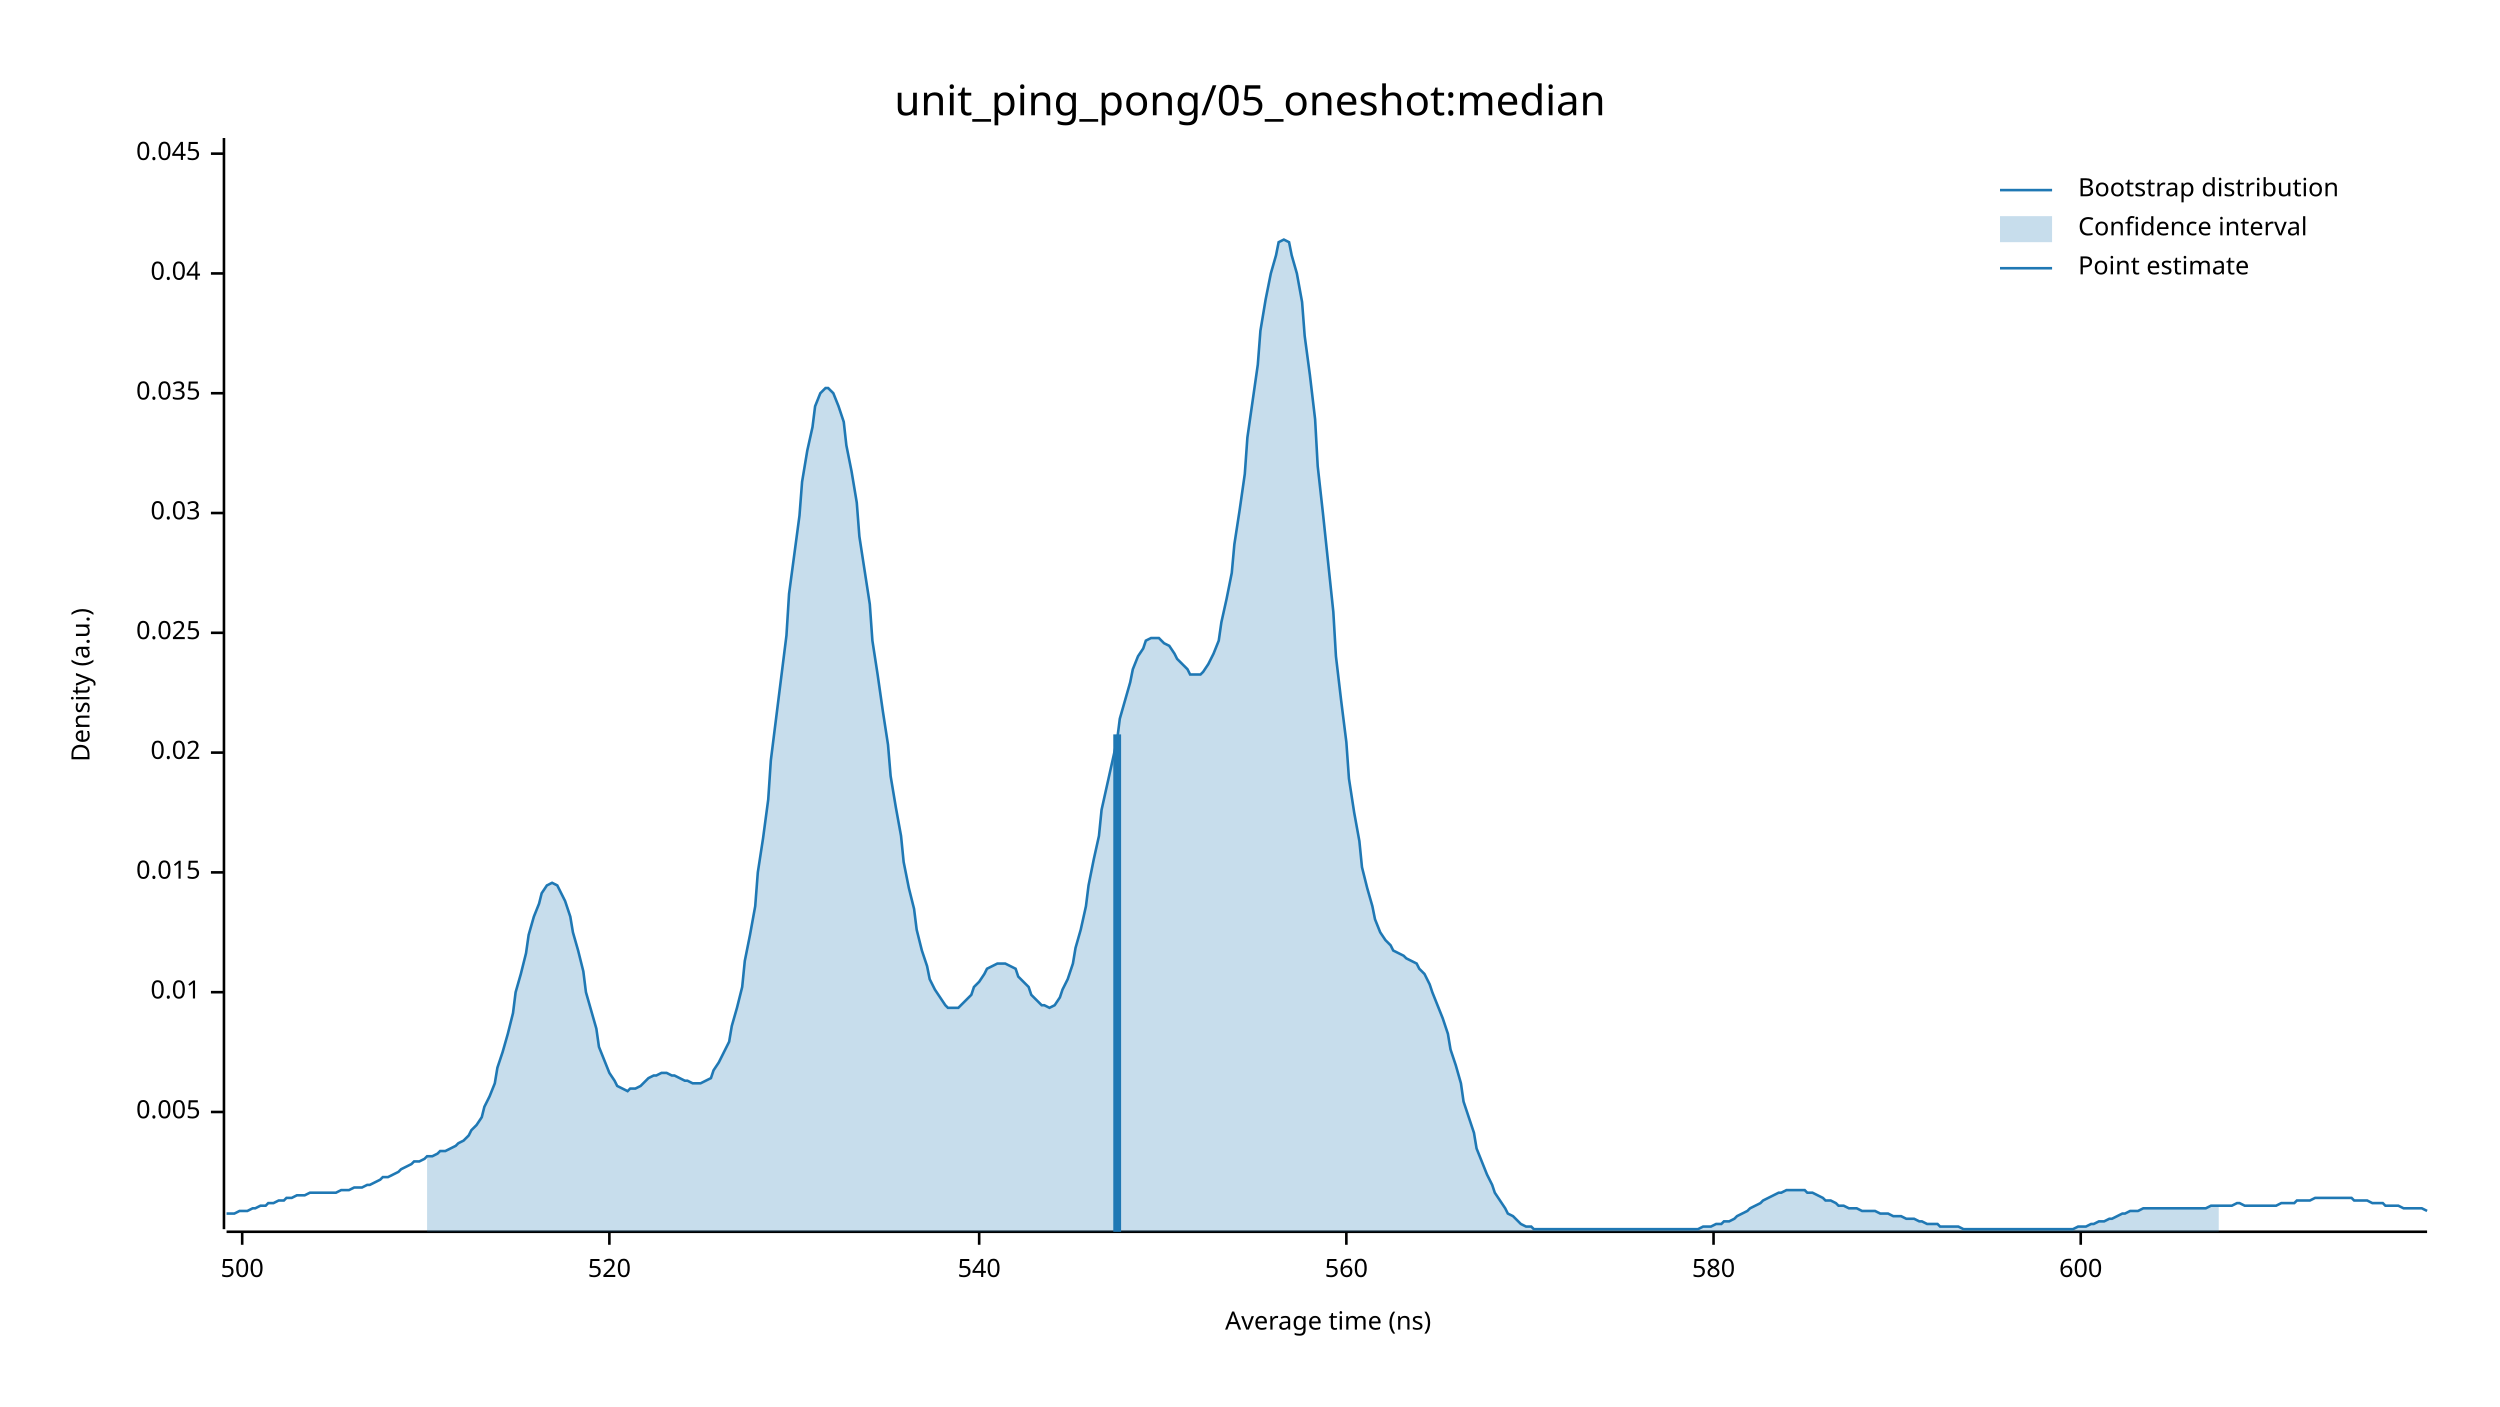
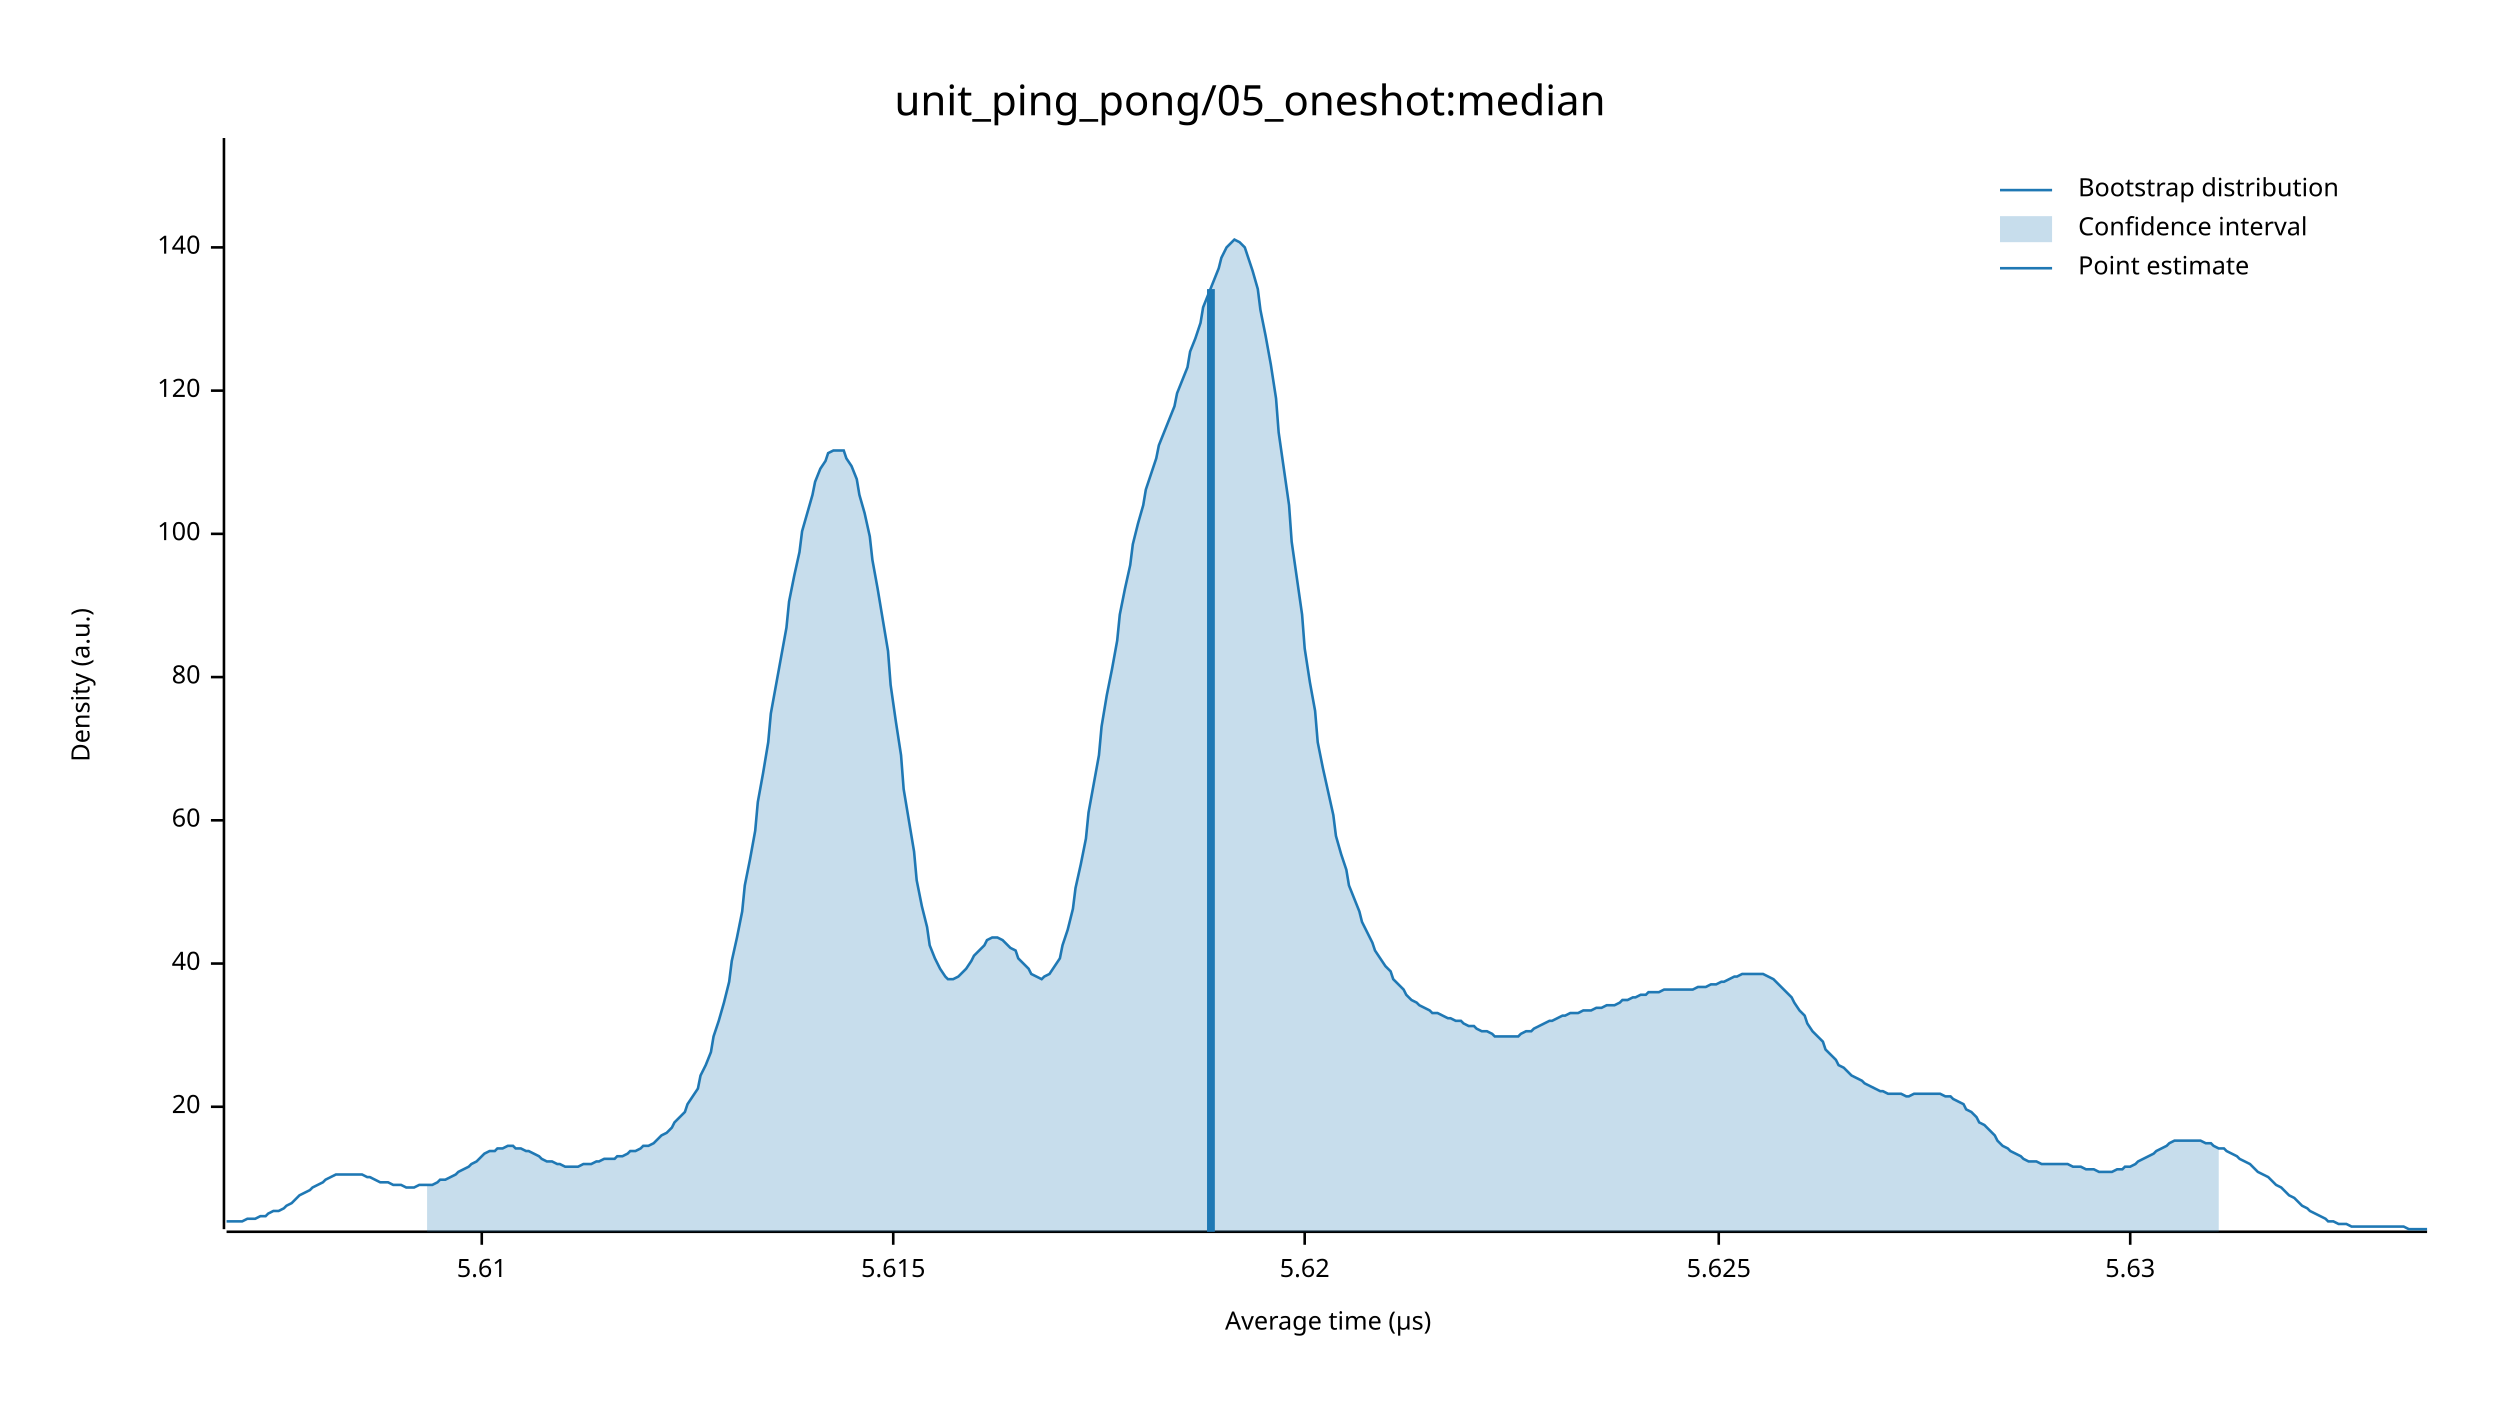
<svg xmlns="http://www.w3.org/2000/svg" width="960" height="540" viewBox="0 0 960 540">
  <text x="480" y="32" dy="0.76em" text-anchor="middle" font-family="sans-serif" font-size="16.129" opacity="1" fill="#000000">
unit_ping_pong/05_oneshot:median
</text>
  <text x="27" y="263" dy="0.76em" text-anchor="middle" font-family="sans-serif" font-size="9.677" opacity="1" fill="#000000" transform="rotate(270, 27, 263)">
Density (a.u.)
</text>
  <text x="510" y="513" dy="-0.5ex" text-anchor="middle" font-family="sans-serif" font-size="9.677" opacity="1" fill="#000000">
- Average time (ns)
+ Average time (µs)
</text>
  <polyline fill="none" opacity="1" stroke="#000000" stroke-width="1" points="86,53 86,472 " />
-   <text x="77" y="427" dy="0.5ex" text-anchor="end" font-family="sans-serif" font-size="9.677" opacity="1" fill="#000000">
- 0.005
+   <text x="77" y="425" dy="0.5ex" text-anchor="end" font-family="sans-serif" font-size="9.677" opacity="1" fill="#000000">
+ 20
</text>
-   <polyline fill="none" opacity="1" stroke="#000000" stroke-width="1" points="81,427 86,427 " />
-   <text x="77" y="381" dy="0.5ex" text-anchor="end" font-family="sans-serif" font-size="9.677" opacity="1" fill="#000000">
- 0.01
+   <polyline fill="none" opacity="1" stroke="#000000" stroke-width="1" points="81,425 86,425 " />
+   <text x="77" y="370" dy="0.5ex" text-anchor="end" font-family="sans-serif" font-size="9.677" opacity="1" fill="#000000">
+ 40
</text>
-   <polyline fill="none" opacity="1" stroke="#000000" stroke-width="1" points="81,381 86,381 " />
-   <text x="77" y="335" dy="0.5ex" text-anchor="end" font-family="sans-serif" font-size="9.677" opacity="1" fill="#000000">
- 0.015
+   <polyline fill="none" opacity="1" stroke="#000000" stroke-width="1" points="81,370 86,370 " />
+   <text x="77" y="315" dy="0.5ex" text-anchor="end" font-family="sans-serif" font-size="9.677" opacity="1" fill="#000000">
+ 60
</text>
-   <polyline fill="none" opacity="1" stroke="#000000" stroke-width="1" points="81,335 86,335 " />
-   <text x="77" y="289" dy="0.5ex" text-anchor="end" font-family="sans-serif" font-size="9.677" opacity="1" fill="#000000">
- 0.02
+   <polyline fill="none" opacity="1" stroke="#000000" stroke-width="1" points="81,315 86,315 " />
+   <text x="77" y="260" dy="0.5ex" text-anchor="end" font-family="sans-serif" font-size="9.677" opacity="1" fill="#000000">
+ 80
</text>
-   <polyline fill="none" opacity="1" stroke="#000000" stroke-width="1" points="81,289 86,289 " />
-   <text x="77" y="243" dy="0.5ex" text-anchor="end" font-family="sans-serif" font-size="9.677" opacity="1" fill="#000000">
- 0.025
+   <polyline fill="none" opacity="1" stroke="#000000" stroke-width="1" points="81,260 86,260 " />
+   <text x="77" y="205" dy="0.5ex" text-anchor="end" font-family="sans-serif" font-size="9.677" opacity="1" fill="#000000">
+ 100
</text>
-   <polyline fill="none" opacity="1" stroke="#000000" stroke-width="1" points="81,243 86,243 " />
-   <text x="77" y="197" dy="0.5ex" text-anchor="end" font-family="sans-serif" font-size="9.677" opacity="1" fill="#000000">
- 0.03
+   <polyline fill="none" opacity="1" stroke="#000000" stroke-width="1" points="81,205 86,205 " />
+   <text x="77" y="150" dy="0.5ex" text-anchor="end" font-family="sans-serif" font-size="9.677" opacity="1" fill="#000000">
+ 120
</text>
-   <polyline fill="none" opacity="1" stroke="#000000" stroke-width="1" points="81,197 86,197 " />
-   <text x="77" y="151" dy="0.5ex" text-anchor="end" font-family="sans-serif" font-size="9.677" opacity="1" fill="#000000">
- 0.035
+   <polyline fill="none" opacity="1" stroke="#000000" stroke-width="1" points="81,150 86,150 " />
+   <text x="77" y="95" dy="0.5ex" text-anchor="end" font-family="sans-serif" font-size="9.677" opacity="1" fill="#000000">
+ 140
</text>
-   <polyline fill="none" opacity="1" stroke="#000000" stroke-width="1" points="81,151 86,151 " />
-   <text x="77" y="105" dy="0.5ex" text-anchor="end" font-family="sans-serif" font-size="9.677" opacity="1" fill="#000000">
- 0.04
+   <polyline fill="none" opacity="1" stroke="#000000" stroke-width="1" points="81,95 86,95 " />
+   <polyline fill="none" opacity="1" stroke="#000000" stroke-width="1" points="87,473 932,473 " />
+   <text x="185" y="483" dy="0.76em" text-anchor="middle" font-family="sans-serif" font-size="9.677" opacity="1" fill="#000000">
+ 5.61
</text>
-   <polyline fill="none" opacity="1" stroke="#000000" stroke-width="1" points="81,105 86,105 " />
-   <text x="77" y="59" dy="0.5ex" text-anchor="end" font-family="sans-serif" font-size="9.677" opacity="1" fill="#000000">
- 0.045
+   <polyline fill="none" opacity="1" stroke="#000000" stroke-width="1" points="185,473 185,478 " />
+   <text x="343" y="483" dy="0.76em" text-anchor="middle" font-family="sans-serif" font-size="9.677" opacity="1" fill="#000000">
+ 5.615
</text>
-   <polyline fill="none" opacity="1" stroke="#000000" stroke-width="1" points="81,59 86,59 " />
-   <polyline fill="none" opacity="1" stroke="#000000" stroke-width="1" points="87,473 932,473 " />
-   <text x="93" y="483" dy="0.76em" text-anchor="middle" font-family="sans-serif" font-size="9.677" opacity="1" fill="#000000">
- 500
+   <polyline fill="none" opacity="1" stroke="#000000" stroke-width="1" points="343,473 343,478 " />
+   <text x="501" y="483" dy="0.76em" text-anchor="middle" font-family="sans-serif" font-size="9.677" opacity="1" fill="#000000">
+ 5.62
</text>
-   <polyline fill="none" opacity="1" stroke="#000000" stroke-width="1" points="93,473 93,478 " />
-   <text x="234" y="483" dy="0.76em" text-anchor="middle" font-family="sans-serif" font-size="9.677" opacity="1" fill="#000000">
- 520
+   <polyline fill="none" opacity="1" stroke="#000000" stroke-width="1" points="501,473 501,478 " />
+   <text x="660" y="483" dy="0.76em" text-anchor="middle" font-family="sans-serif" font-size="9.677" opacity="1" fill="#000000">
+ 5.625
</text>
-   <polyline fill="none" opacity="1" stroke="#000000" stroke-width="1" points="234,473 234,478 " />
-   <text x="376" y="483" dy="0.76em" text-anchor="middle" font-family="sans-serif" font-size="9.677" opacity="1" fill="#000000">
- 540
+   <polyline fill="none" opacity="1" stroke="#000000" stroke-width="1" points="660,473 660,478 " />
+   <text x="818" y="483" dy="0.76em" text-anchor="middle" font-family="sans-serif" font-size="9.677" opacity="1" fill="#000000">
+ 5.63
</text>
-   <polyline fill="none" opacity="1" stroke="#000000" stroke-width="1" points="376,473 376,478 " />
-   <text x="517" y="483" dy="0.76em" text-anchor="middle" font-family="sans-serif" font-size="9.677" opacity="1" fill="#000000">
- 560
- </text>
-   <polyline fill="none" opacity="1" stroke="#000000" stroke-width="1" points="517,473 517,478 " />
-   <text x="658" y="483" dy="0.76em" text-anchor="middle" font-family="sans-serif" font-size="9.677" opacity="1" fill="#000000">
- 580
- </text>
-   <polyline fill="none" opacity="1" stroke="#000000" stroke-width="1" points="658,473 658,478 " />
-   <text x="799" y="483" dy="0.76em" text-anchor="middle" font-family="sans-serif" font-size="9.677" opacity="1" fill="#000000">
- 600
- </text>
-   <polyline fill="none" opacity="1" stroke="#000000" stroke-width="1" points="799,473 799,478 " />
-   <polyline fill="none" opacity="1" stroke="#1F78B4" stroke-width="1" points="87,466 88,466 90,466 92,465 93,465 95,465 97,464 98,464 100,463 102,463 103,462 105,462 107,461 109,461 110,460 112,460 114,459 115,459 117,459 119,458 120,458 122,458 124,458 125,458 127,458 129,458 131,457 132,457 134,457 136,456 137,456 139,456 141,455 142,455 144,454 146,453 147,452 149,452 151,451 153,450 154,449 156,448 158,447 159,446 161,446 163,445 164,444 166,444 168,443 169,442 171,442 173,441 175,440 176,439 178,438 180,436 181,434 183,432 185,429 186,425 188,421 190,416 191,410 193,404 195,397 197,389 198,381 200,374 202,366 203,359 205,352 207,347 208,343 210,340 212,339 214,340 215,342 217,346 219,352 220,358 222,365 224,373 225,381 227,388 229,395 230,402 232,407 234,412 236,415 237,417 239,418 241,419 242,418 244,418 246,417 247,416 249,414 251,413 252,413 254,412 256,412 258,413 259,413 261,414 263,415 264,415 266,416 268,416 269,416 271,415 273,414 274,411 276,408 278,404 280,400 281,394 283,387 285,379 286,369 288,359 290,348 291,335 293,322 295,307 296,292 298,276 300,260 302,244 303,228 305,213 307,198 308,185 310,173 312,164 313,156 315,151 317,149 318,149 320,151 322,156 324,162 325,171 327,181 329,193 330,206 332,219 334,232 335,246 337,259 339,273 341,286 342,298 344,310 346,321 347,331 349,341 351,349 352,357 354,365 356,371 357,376 359,380 361,383 363,386 364,387 366,387 368,387 369,386 371,384 373,382 374,379 376,377 378,374 379,372 381,371 383,370 385,370 386,370 388,371 390,372 391,375 393,377 395,379 396,382 398,384 400,386 401,386 403,387 405,386 407,383 408,380 410,376 412,370 413,364 415,357 417,348 418,340 420,330 422,321 423,311 425,302 427,293 429,284 430,276 432,269 434,262 435,257 437,252 439,249 440,246 442,245 444,245 445,245 447,247 449,248 451,251 452,253 454,255 456,257 457,259 459,259 461,259 462,258 464,255 466,251 468,246 469,239 471,230 473,220 474,209 476,196 478,182 479,168 481,154 483,140 484,127 486,115 488,105 490,98 491,93 493,92 495,93 496,98 498,105 500,116 501,129 503,144 505,161 506,179 508,197 510,216 512,235 513,252 515,269 517,285 518,299 520,312 522,323 523,333 525,341 527,348 528,353 530,358 532,361 534,363 535,365 537,366 539,367 540,368 542,369 544,370 545,372 547,374 549,378 550,381 552,386 554,391 556,397 557,403 559,409 561,416 562,423 564,429 566,435 567,441 569,446 571,451 573,455 574,458 576,461 578,464 579,466 581,467 583,469 584,470 586,471 588,471 589,472 591,472 593,472 595,472 596,472 598,472 600,472 601,472 603,472 605,472 606,472 608,472 610,472 611,472 613,472 615,472 617,472 618,472 620,472 622,472 623,472 625,472 627,472 628,472 630,472 632,472 633,472 635,472 637,472 639,472 640,472 642,472 644,472 645,472 647,472 649,472 650,472 652,472 654,471 655,471 657,471 659,470 661,470 662,469 664,469 666,468 667,467 669,466 671,465 672,464 674,463 676,462 677,461 679,460 681,459 683,458 684,458 686,457 688,457 689,457 691,457 693,457 694,458 696,458 698,459 700,460 701,461 703,461 705,462 706,463 708,463 710,464 711,464 713,464 715,465 716,465 718,465 720,465 722,466 723,466 725,466 727,467 728,467 730,467 732,468 733,468 735,468 737,469 738,469 740,470 742,470 744,470 745,471 747,471 749,471 750,471 752,471 754,472 755,472 757,472 759,472 760,472 762,472 764,472 766,472 767,472 769,472 771,472 772,472 774,472 776,472 777,472 779,472 781,472 782,472 784,472 786,472 788,472 789,472 791,472 793,472 794,472 796,472 798,471 799,471 801,471 803,470 804,470 806,469 808,469 810,468 811,468 813,467 815,466 816,466 818,465 820,465 821,465 823,464 825,464 827,464 828,464 830,464 832,464 833,464 835,464 837,464 838,464 840,464 842,464 843,464 845,464 847,464 849,463 850,463 852,463 854,463 855,463 857,463 859,462 860,462 862,463 864,463 865,463 867,463 869,463 871,463 872,463 874,463 876,462 877,462 879,462 881,462 882,461 884,461 886,461 887,461 889,460 891,460 893,460 894,460 896,460 898,460 899,460 901,460 903,460 904,461 906,461 908,461 909,461 911,462 913,462 915,462 916,463 918,463 920,463 921,463 923,464 925,464 926,464 928,464 930,464 932,465 " />
-   <polygon opacity="0.25" fill="#1F78B4" points="164,444 166,444 168,443 169,442 171,442 173,441 175,440 176,439 178,438 180,436 181,434 183,432 185,429 186,425 188,421 190,416 191,410 193,404 195,397 197,389 198,381 200,374 202,366 203,359 205,352 207,347 208,343 210,340 212,339 214,340 215,342 217,346 219,352 220,358 222,365 224,373 225,381 227,388 229,395 230,402 232,407 234,412 236,415 237,417 239,418 241,419 242,418 244,418 246,417 247,416 249,414 251,413 252,413 254,412 256,412 258,413 259,413 261,414 263,415 264,415 266,416 268,416 269,416 271,415 273,414 274,411 276,408 278,404 280,400 281,394 283,387 285,379 286,369 288,359 290,348 291,335 293,322 295,307 296,292 298,276 300,260 302,244 303,228 305,213 307,198 308,185 310,173 312,164 313,156 315,151 317,149 318,149 320,151 322,156 324,162 325,171 327,181 329,193 330,206 332,219 334,232 335,246 337,259 339,273 341,286 342,298 344,310 346,321 347,331 349,341 351,349 352,357 354,365 356,371 357,376 359,380 361,383 363,386 364,387 366,387 368,387 369,386 371,384 373,382 374,379 376,377 378,374 379,372 381,371 383,370 385,370 386,370 388,371 390,372 391,375 393,377 395,379 396,382 398,384 400,386 401,386 403,387 405,386 407,383 408,380 410,376 412,370 413,364 415,357 417,348 418,340 420,330 422,321 423,311 425,302 427,293 429,284 430,276 432,269 434,262 435,257 437,252 439,249 440,246 442,245 444,245 445,245 447,247 449,248 451,251 452,253 454,255 456,257 457,259 459,259 461,259 462,258 464,255 466,251 468,246 469,239 471,230 473,220 474,209 476,196 478,182 479,168 481,154 483,140 484,127 486,115 488,105 490,98 491,93 493,92 495,93 496,98 498,105 500,116 501,129 503,144 505,161 506,179 508,197 510,216 512,235 513,252 515,269 517,285 518,299 520,312 522,323 523,333 525,341 527,348 528,353 530,358 532,361 534,363 535,365 537,366 539,367 540,368 542,369 544,370 545,372 547,374 549,378 550,381 552,386 554,391 556,397 557,403 559,409 561,416 562,423 564,429 566,435 567,441 569,446 571,451 573,455 574,458 576,461 578,464 579,466 581,467 583,469 584,470 586,471 588,471 589,472 591,472 593,472 595,472 596,472 598,472 600,472 601,472 603,472 605,472 606,472 608,472 610,472 611,472 613,472 615,472 617,472 618,472 620,472 622,472 623,472 625,472 627,472 628,472 630,472 632,472 633,472 635,472 637,472 639,472 640,472 642,472 644,472 645,472 647,472 649,472 650,472 652,472 654,471 655,471 657,471 659,470 661,470 662,469 664,469 666,468 667,467 669,466 671,465 672,464 674,463 676,462 677,461 679,460 681,459 683,458 684,458 686,457 688,457 689,457 691,457 693,457 694,458 696,458 698,459 700,460 701,461 703,461 705,462 706,463 708,463 710,464 711,464 713,464 715,465 716,465 718,465 720,465 722,466 723,466 725,466 727,467 728,467 730,467 732,468 733,468 735,468 737,469 738,469 740,470 742,470 744,470 745,471 747,471 749,471 750,471 752,471 754,472 755,472 757,472 759,472 760,472 762,472 764,472 766,472 767,472 769,472 771,472 772,472 774,472 776,472 777,472 779,472 781,472 782,472 784,472 786,472 788,472 789,472 791,472 793,472 794,472 796,472 798,471 799,471 801,471 803,470 804,470 806,469 808,469 810,468 811,468 813,467 815,466 816,466 818,465 820,465 821,465 823,464 825,464 827,464 828,464 830,464 832,464 833,464 835,464 837,464 838,464 840,464 842,464 843,464 845,464 847,464 849,463 850,463 852,463 852,473 164,473 " />
-   <polyline fill="none" opacity="1" stroke="#1F78B4" stroke-width="3" points="429,473 429,282 " />
+   <polyline fill="none" opacity="1" stroke="#000000" stroke-width="1" points="818,473 818,478 " />
+   <polyline fill="none" opacity="1" stroke="#1F78B4" stroke-width="1" points="87,469 88,469 90,469 92,469 93,469 95,468 97,468 98,468 100,467 102,467 103,466 105,465 107,465 109,464 110,463 112,462 114,460 115,459 117,458 119,457 120,456 122,455 124,454 125,453 127,452 129,451 131,451 132,451 134,451 136,451 137,451 139,451 141,452 142,452 144,453 146,454 147,454 149,454 151,455 153,455 154,455 156,456 158,456 159,456 161,455 163,455 164,455 166,455 168,454 169,453 171,453 173,452 175,451 176,450 178,449 180,448 181,447 183,446 185,444 186,443 188,442 190,442 191,441 193,441 195,440 197,440 198,441 200,441 202,442 203,442 205,443 207,444 208,445 210,446 212,446 214,447 215,447 217,448 219,448 220,448 222,448 224,447 225,447 227,447 229,446 230,446 232,445 234,445 236,445 237,444 239,444 241,443 242,442 244,442 246,441 247,440 249,440 251,439 252,438 254,436 256,435 258,433 259,431 261,429 263,427 264,424 266,421 268,418 269,413 271,409 273,404 274,398 276,392 278,385 280,377 281,369 283,360 285,350 286,340 288,330 290,319 291,308 293,297 295,285 296,274 298,263 300,252 302,241 303,231 305,221 307,212 308,204 310,197 312,190 313,185 315,180 317,177 318,174 320,173 322,173 324,173 325,176 327,179 329,184 330,190 332,197 334,206 335,215 337,226 339,238 341,250 342,263 344,277 346,290 347,303 349,315 351,327 352,338 354,348 356,356 357,363 359,368 361,372 363,375 364,376 366,376 368,375 369,374 371,372 373,369 374,367 376,365 378,363 379,361 381,360 383,360 385,361 386,362 388,364 390,365 391,368 393,370 395,372 396,374 398,375 400,376 401,375 403,374 405,371 407,368 408,363 410,357 412,349 413,341 415,332 417,322 418,312 420,301 422,290 423,279 425,267 427,257 429,246 430,236 432,226 434,217 435,209 437,201 439,194 440,188 442,182 444,176 445,171 447,166 449,161 451,156 452,151 454,146 456,141 457,135 459,130 461,124 462,118 464,113 466,108 468,103 469,99 471,95 473,93 474,92 476,93 478,95 479,98 481,104 483,111 484,119 486,129 488,140 490,153 491,166 493,180 495,194 496,208 498,222 500,236 501,249 503,262 505,273 506,285 508,295 510,304 512,313 513,321 515,328 517,334 518,340 520,345 522,350 523,354 525,358 527,362 528,365 530,368 532,371 534,373 535,376 537,378 539,380 540,382 542,384 544,385 545,386 547,387 549,388 550,389 552,389 554,390 556,391 557,391 559,392 561,392 562,393 564,394 566,394 567,395 569,396 571,396 573,397 574,398 576,398 578,398 579,398 581,398 583,398 584,397 586,396 588,396 589,395 591,394 593,393 595,392 596,392 598,391 600,390 601,390 603,389 605,389 606,389 608,388 610,388 611,388 613,387 615,387 617,386 618,386 620,386 622,385 623,384 625,384 627,383 628,383 630,382 632,382 633,381 635,381 637,381 639,380 640,380 642,380 644,380 645,380 647,380 649,380 650,380 652,379 654,379 655,379 657,378 659,378 661,377 662,377 664,376 666,375 667,375 669,374 671,374 672,374 674,374 676,374 677,374 679,375 681,376 683,378 684,379 686,381 688,383 689,385 691,388 693,390 694,393 696,396 698,398 700,400 701,403 703,405 705,407 706,409 708,410 710,412 711,413 713,414 715,415 716,416 718,417 720,418 722,419 723,419 725,420 727,420 728,420 730,420 732,421 733,421 735,420 737,420 738,420 740,420 742,420 744,420 745,420 747,421 749,421 750,422 752,423 754,424 755,426 757,427 759,429 760,431 762,432 764,434 766,436 767,438 769,440 771,441 772,442 774,443 776,444 777,445 779,446 781,446 782,446 784,447 786,447 788,447 789,447 791,447 793,447 794,447 796,448 798,448 799,448 801,449 803,449 804,449 806,450 808,450 810,450 811,450 813,449 815,449 816,448 818,448 820,447 821,446 823,445 825,444 827,443 828,442 830,441 832,440 833,439 835,438 837,438 838,438 840,438 842,438 843,438 845,438 847,439 849,439 850,440 852,441 854,441 855,442 857,443 859,444 860,445 862,446 864,447 865,448 867,450 869,451 871,452 872,453 874,455 876,456 877,457 879,459 881,460 882,461 884,463 886,464 887,465 889,466 891,467 893,468 894,469 896,469 898,470 899,470 901,470 903,471 904,471 906,471 908,471 909,471 911,471 913,471 915,471 916,471 918,471 920,471 921,471 923,471 925,472 926,472 928,472 930,472 932,472 " />
+   <polygon opacity="0.25" fill="#1F78B4" points="164,455 166,455 168,454 169,453 171,453 173,452 175,451 176,450 178,449 180,448 181,447 183,446 185,444 186,443 188,442 190,442 191,441 193,441 195,440 197,440 198,441 200,441 202,442 203,442 205,443 207,444 208,445 210,446 212,446 214,447 215,447 217,448 219,448 220,448 222,448 224,447 225,447 227,447 229,446 230,446 232,445 234,445 236,445 237,444 239,444 241,443 242,442 244,442 246,441 247,440 249,440 251,439 252,438 254,436 256,435 258,433 259,431 261,429 263,427 264,424 266,421 268,418 269,413 271,409 273,404 274,398 276,392 278,385 280,377 281,369 283,360 285,350 286,340 288,330 290,319 291,308 293,297 295,285 296,274 298,263 300,252 302,241 303,231 305,221 307,212 308,204 310,197 312,190 313,185 315,180 317,177 318,174 320,173 322,173 324,173 325,176 327,179 329,184 330,190 332,197 334,206 335,215 337,226 339,238 341,250 342,263 344,277 346,290 347,303 349,315 351,327 352,338 354,348 356,356 357,363 359,368 361,372 363,375 364,376 366,376 368,375 369,374 371,372 373,369 374,367 376,365 378,363 379,361 381,360 383,360 385,361 386,362 388,364 390,365 391,368 393,370 395,372 396,374 398,375 400,376 401,375 403,374 405,371 407,368 408,363 410,357 412,349 413,341 415,332 417,322 418,312 420,301 422,290 423,279 425,267 427,257 429,246 430,236 432,226 434,217 435,209 437,201 439,194 440,188 442,182 444,176 445,171 447,166 449,161 451,156 452,151 454,146 456,141 457,135 459,130 461,124 462,118 464,113 466,108 468,103 469,99 471,95 473,93 474,92 476,93 478,95 479,98 481,104 483,111 484,119 486,129 488,140 490,153 491,166 493,180 495,194 496,208 498,222 500,236 501,249 503,262 505,273 506,285 508,295 510,304 512,313 513,321 515,328 517,334 518,340 520,345 522,350 523,354 525,358 527,362 528,365 530,368 532,371 534,373 535,376 537,378 539,380 540,382 542,384 544,385 545,386 547,387 549,388 550,389 552,389 554,390 556,391 557,391 559,392 561,392 562,393 564,394 566,394 567,395 569,396 571,396 573,397 574,398 576,398 578,398 579,398 581,398 583,398 584,397 586,396 588,396 589,395 591,394 593,393 595,392 596,392 598,391 600,390 601,390 603,389 605,389 606,389 608,388 610,388 611,388 613,387 615,387 617,386 618,386 620,386 622,385 623,384 625,384 627,383 628,383 630,382 632,382 633,381 635,381 637,381 639,380 640,380 642,380 644,380 645,380 647,380 649,380 650,380 652,379 654,379 655,379 657,378 659,378 661,377 662,377 664,376 666,375 667,375 669,374 671,374 672,374 674,374 676,374 677,374 679,375 681,376 683,378 684,379 686,381 688,383 689,385 691,388 693,390 694,393 696,396 698,398 700,400 701,403 703,405 705,407 706,409 708,410 710,412 711,413 713,414 715,415 716,416 718,417 720,418 722,419 723,419 725,420 727,420 728,420 730,420 732,421 733,421 735,420 737,420 738,420 740,420 742,420 744,420 745,420 747,421 749,421 750,422 752,423 754,424 755,426 757,427 759,429 760,431 762,432 764,434 766,436 767,438 769,440 771,441 772,442 774,443 776,444 777,445 779,446 781,446 782,446 784,447 786,447 788,447 789,447 791,447 793,447 794,447 796,448 798,448 799,448 801,449 803,449 804,449 806,450 808,450 810,450 811,450 813,449 815,449 816,448 818,448 820,447 821,446 823,445 825,444 827,443 828,442 830,441 832,440 833,439 835,438 837,438 838,438 840,438 842,438 843,438 845,438 847,439 849,439 850,440 852,441 852,473 164,473 " />
+   <polyline fill="none" opacity="1" stroke="#1F78B4" stroke-width="3" points="465,473 465,111 " />
  <text x="798" y="68" dy="0.76em" text-anchor="start" font-family="sans-serif" font-size="9.677" opacity="1" fill="#000000">
Bootstrap distribution
</text>
  <text x="798" y="83" dy="0.76em" text-anchor="start" font-family="sans-serif" font-size="9.677" opacity="1" fill="#000000">
Confidence interval
</text>
  <text x="798" y="98" dy="0.76em" text-anchor="start" font-family="sans-serif" font-size="9.677" opacity="1" fill="#000000">
Point estimate
</text>
  <polyline fill="none" opacity="1" stroke="#1F78B4" stroke-width="1" points="768,73 788,73 " />
  <rect x="768" y="83" width="20" height="10" opacity="0.25" fill="#1F78B4" stroke="none" />
  <polyline fill="none" opacity="1" stroke="#1F78B4" stroke-width="1" points="768,103 788,103 " />
</svg>
